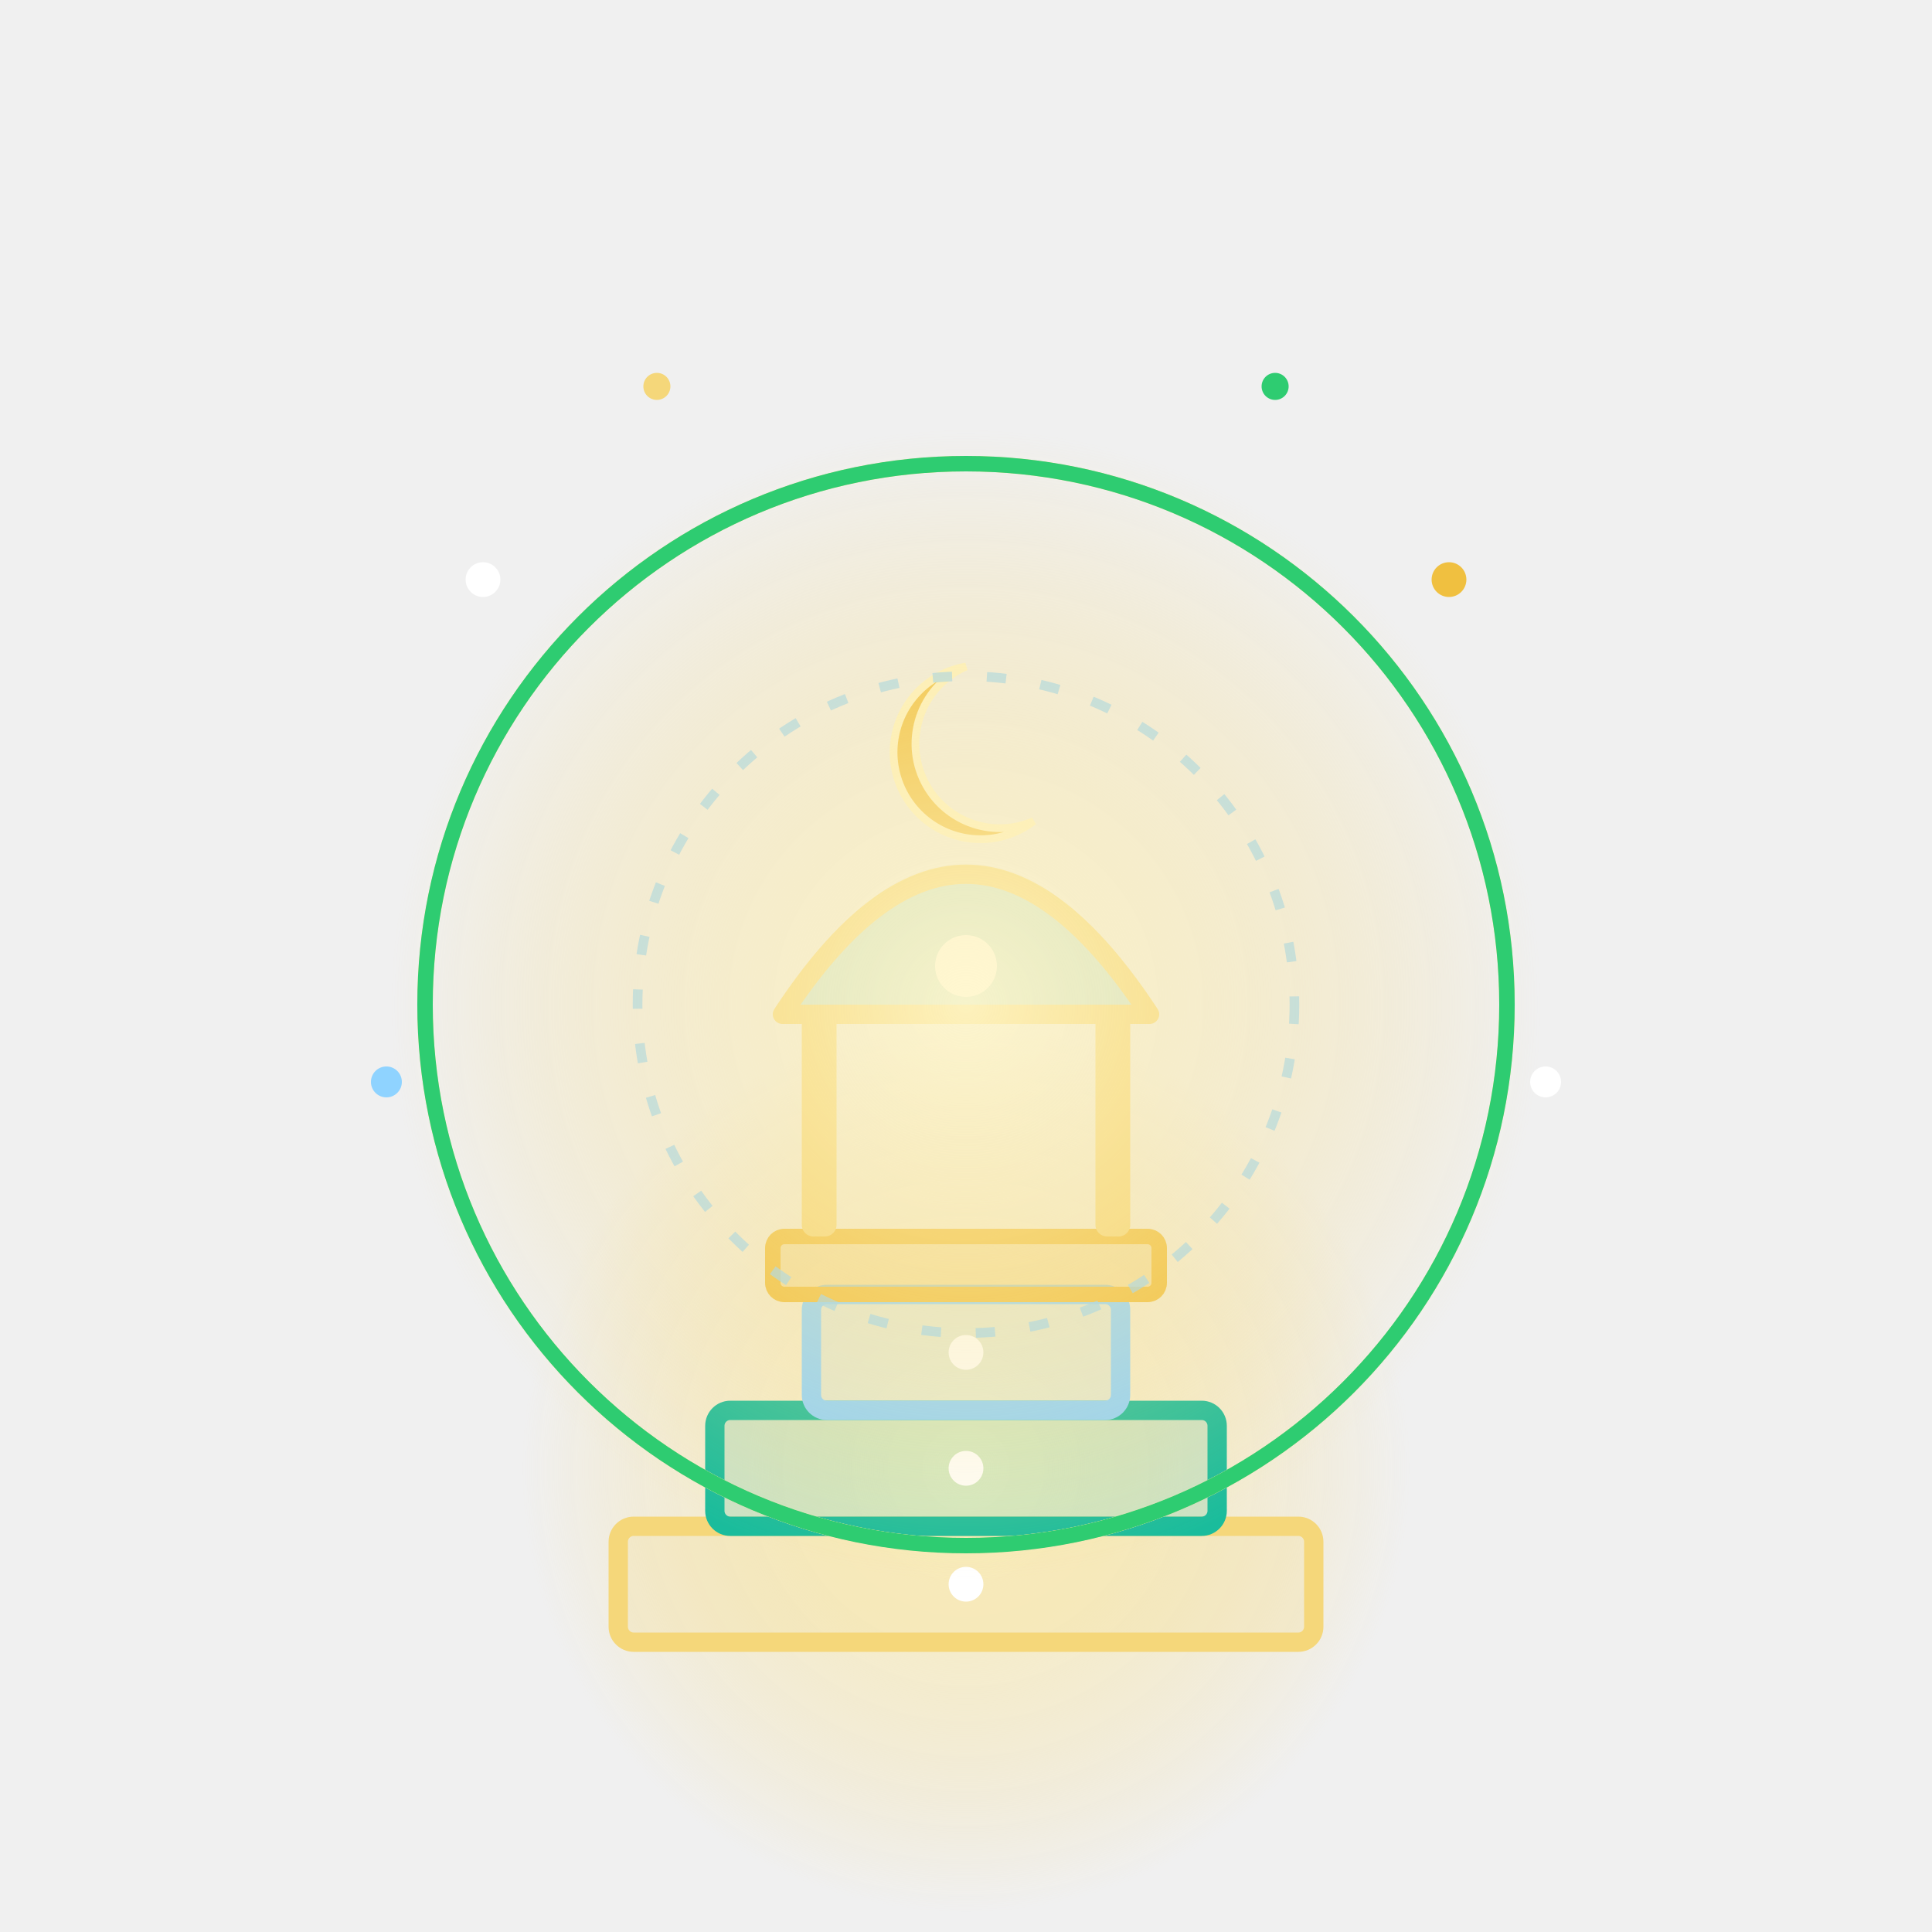
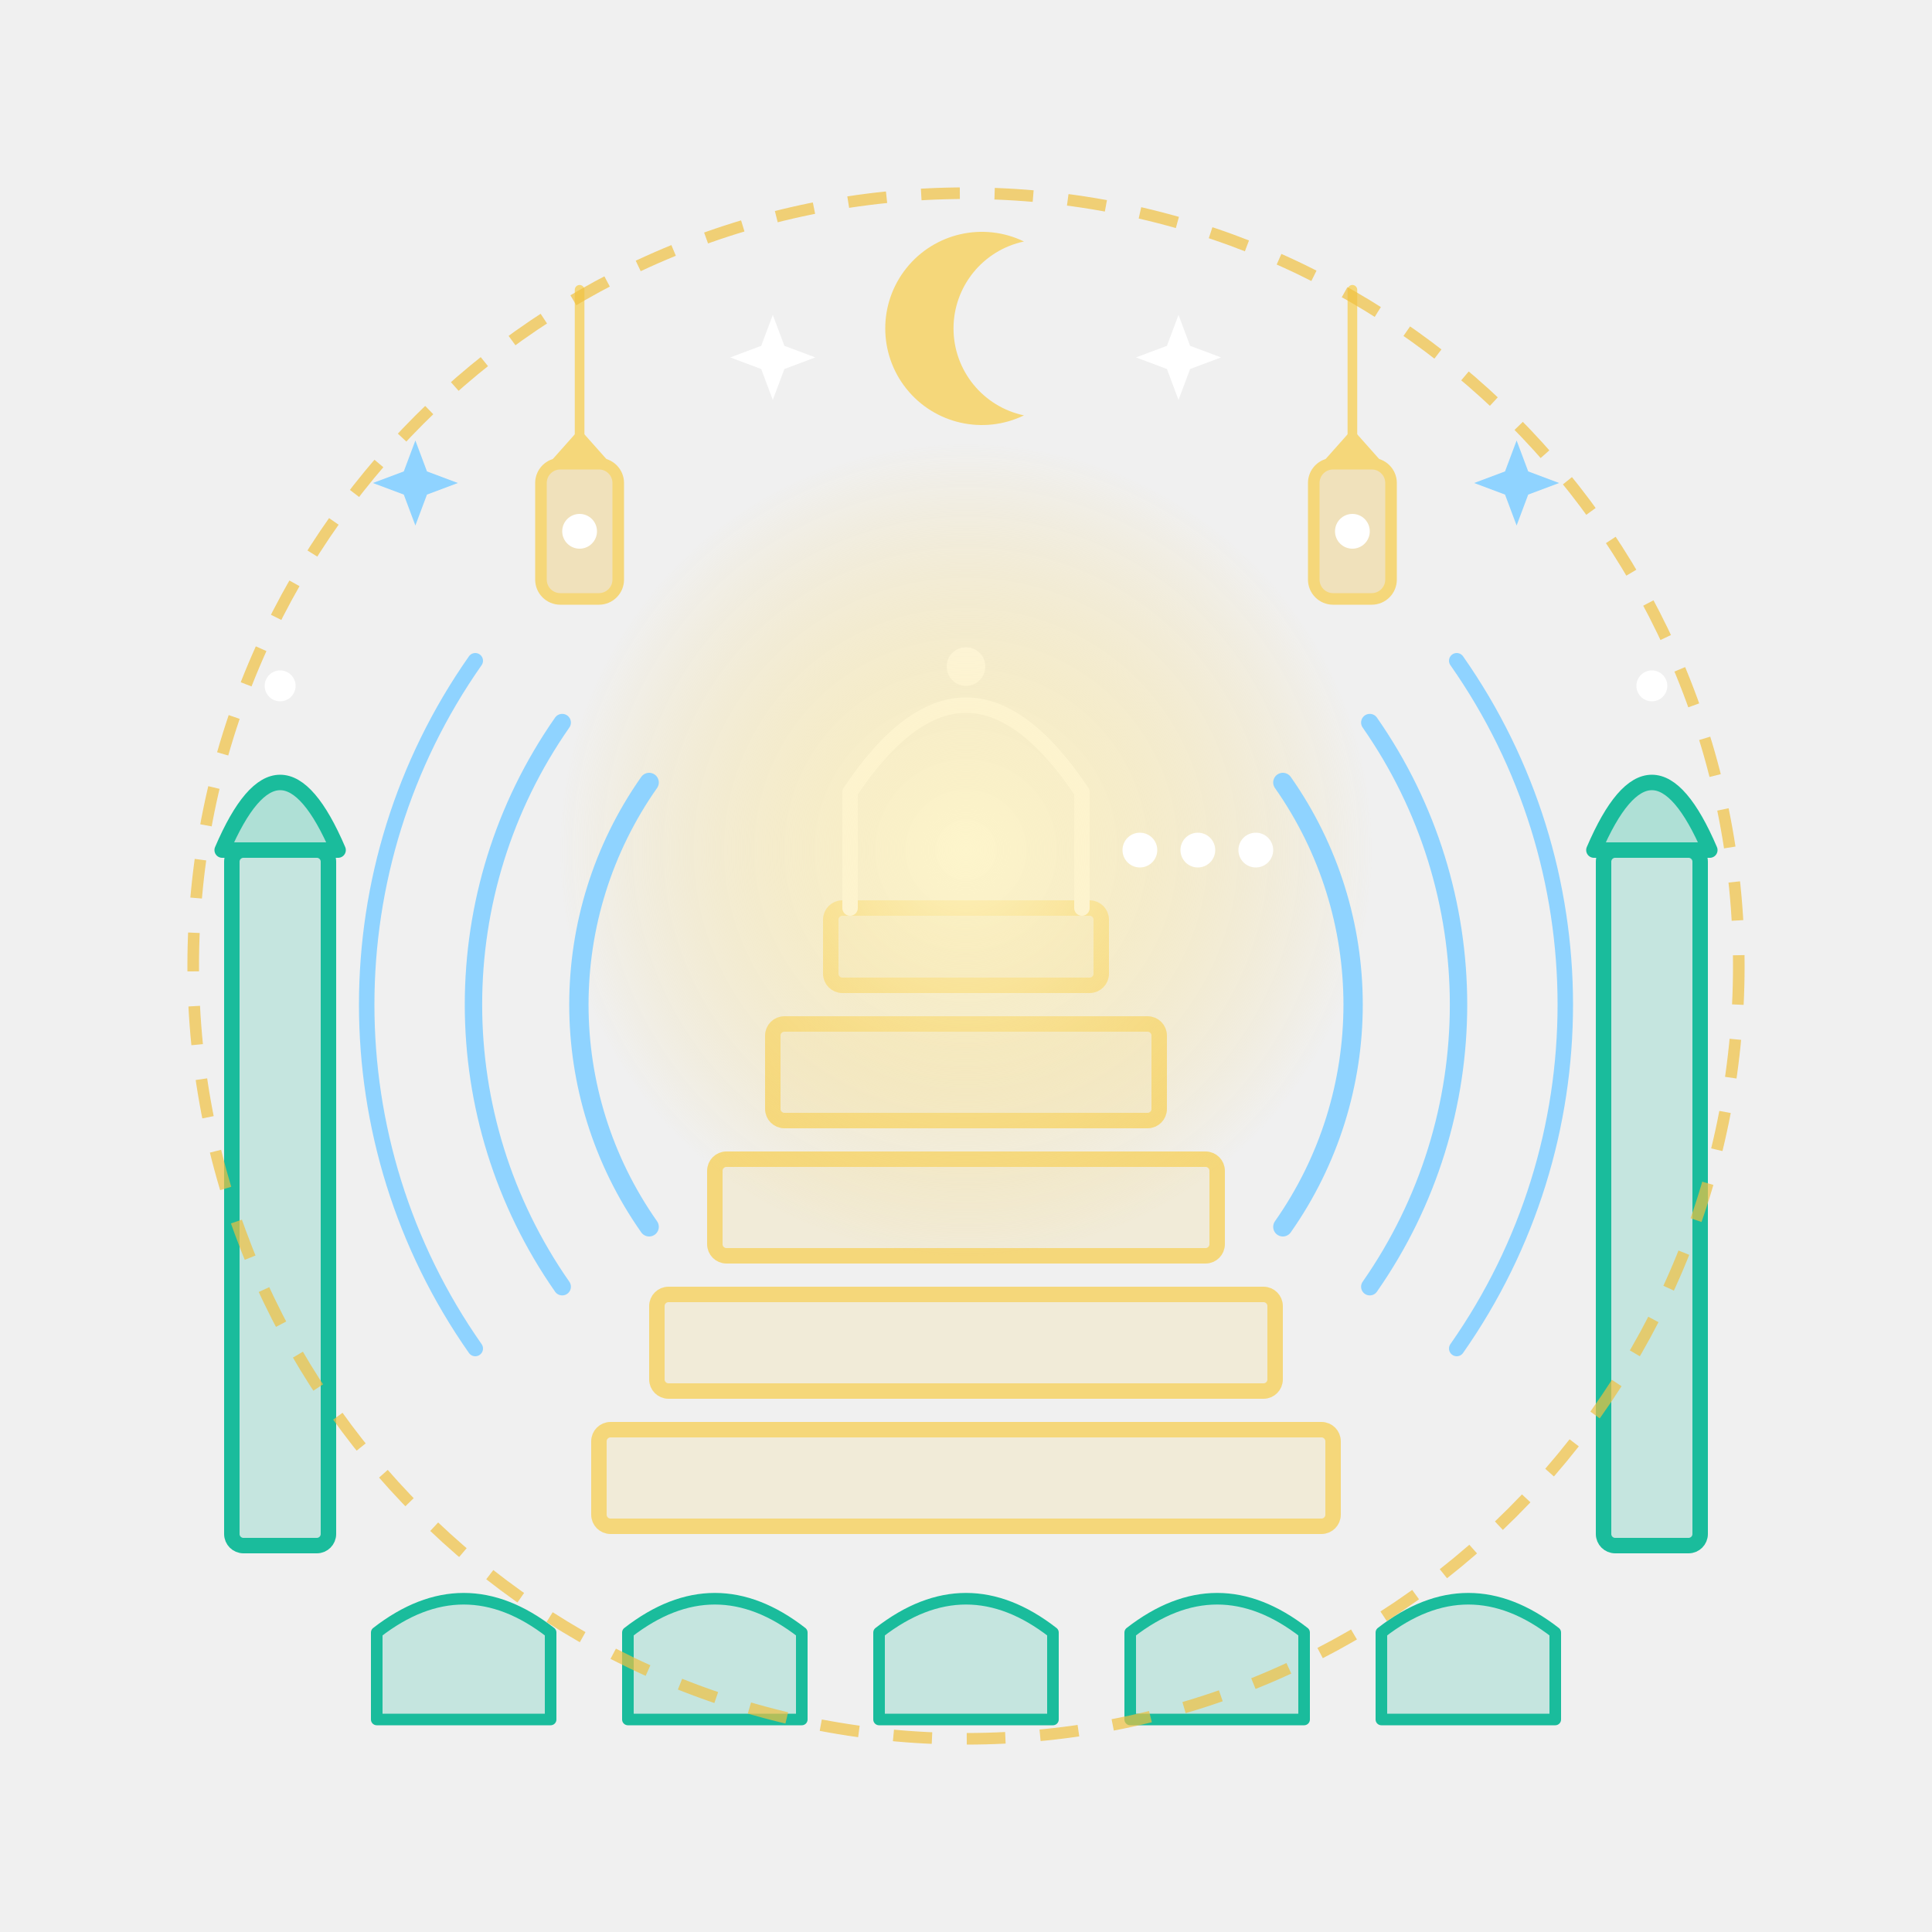
<svg xmlns="http://www.w3.org/2000/svg" viewBox="0 0 1000 1000">
  <defs>
    <radialGradient id="svg2-glow" cx="50%" cy="50%" r="50%">
-       <stop offset="0" stop-color="#fff6c8" stop-opacity="0.85" />
+       <stop offset="0" stop-color="#fff6c8" stop-opacity="0.9" />
      <stop offset="1" stop-color="#f5d77a" stop-opacity="0" />
    </radialGradient>
    <style>
-       /* Stage 1 (0-2s): the minbar steps rise */
+       /* ===== ১০ stage, ৬ সেকেন্ড লুপ: প্রতি stage = ১০% = ০.৬ সেকেন্ড ===== */
+ 
+       /* Stage 1 (0-10%): মিম্বর, সবসময় দৃশ্যমান */
      @keyframes svg2-k1 {
-         0%   { transform: scale(0.65); opacity: 0.7; }
-         30%  { transform: scale(1);    opacity: 1; }
-         90%  { transform: scale(1);    opacity: 1; }
-         100% { transform: scale(0.65); opacity: 0.7; }
+         0%   { transform: scale(0.6); opacity: 0.7; }
+         8%   { transform: scale(1);   opacity: 1; }
+         96%  { transform: scale(1);   opacity: 1; }
+         100% { transform: scale(0.6); opacity: 0.7; }
      }
-       /* Stage 2 (2-4s): pillars, dome and crescent appear */
-       @keyframes svg2-k2 {
-         0%, 30%  { opacity: 0; transform: translateY(40px); }
-         45%, 88% { opacity: 1; transform: translateY(0); }
-         100%     { opacity: 0; transform: translateY(40px); }
+       /* Stage 2..10: নিজের stage-এ ফোটে, ৯৬% থেকে ১০০% এ মিলিয়ে যায় */
+       @keyframes svg2-k2  { 0%, 10% { opacity: 0; } 14%, 96% { opacity: 1; } 100% { opacity: 0; } }
+       @keyframes svg2-k3  { 0%, 20% { opacity: 0; } 24%, 96% { opacity: 1; } 100% { opacity: 0; } }
+       @keyframes svg2-k4  { 0%, 30% { opacity: 0; } 34%, 96% { opacity: 1; } 100% { opacity: 0; } }
+       @keyframes svg2-k5  { 0%, 40% { opacity: 0; } 44%, 96% { opacity: 1; } 100% { opacity: 0; } }
+       @keyframes svg2-k6  { 0%, 50% { opacity: 0; } 54%, 96% { opacity: 1; } 100% { opacity: 0; } }
+       @keyframes svg2-k7  { 0%, 60% { opacity: 0; } 64%, 96% { opacity: 1; } 100% { opacity: 0; } }
+       @keyframes svg2-k8  { 0%, 70% { opacity: 0; } 74%, 96% { opacity: 1; } 100% { opacity: 0; } }
+       @keyframes svg2-k9  { 0%, 80% { opacity: 0; } 84%, 96% { opacity: 1; } 100% { opacity: 0; } }
+       @keyframes svg2-k10 { 0%, 90% { opacity: 0; } 94%, 96% { opacity: 1; } 100% { opacity: 0; } }
+ 
+       /* মিনার নিচ থেকে উঠে আসে (stage 2) */
+       @keyframes svg2-rise {
+         0%, 10% { transform: scaleY(0.2); }
+         20%, 100% { transform: scaleY(1); }
      }
-       /* Stage 3 (4-6s): voice waves and glow spread out */
-       @keyframes svg2-k3 {
-         0%, 63%  { opacity: 0; }
-         78%, 88% { opacity: 1; }
-         100%     { opacity: 0; }
-       }
-       @keyframes svg2-wave {
-         0%   { transform: scale(0.4); opacity: 0; }
-         20%  { opacity: 0.9; }
-         100% { transform: scale(1.5); opacity: 0; }
-       }
-       @keyframes svg2-pulse {
-         0%, 100% { transform: scale(0.9); opacity: 0.55; }
-         50%      { transform: scale(1.1); opacity: 1; }
-       }
-       @keyframes svg2-twinkle {
-         0%, 100% { opacity: 0.2; transform: scale(0.7); }
-         50%      { opacity: 1;   transform: scale(1.2); }
-       }
-       @keyframes svg2-spin { from { transform: rotate(0deg); } to { transform: rotate(360deg); } }

-       .svg2-s1 { animation: svg2-k1 6s ease-in-out infinite; transform-origin: 500px 840px; }
-       .svg2-s2 { animation: svg2-k2 6s ease-in-out infinite; }
-       .svg2-s3 { animation: svg2-k3 6s ease-in-out infinite; }
+       /* বাতি দোলে (stage 3-এর পর থেকে) */
+       @keyframes svg2-sway { 0%, 100% { transform: rotate(-4deg); } 50% { transform: rotate(4deg); } }

-       .svg2-halo1 { animation: svg2-pulse 3s ease-in-out infinite; transform-origin: 500px 760px; }
-       .svg2-moon  { animation: svg2-pulse 3s ease-in-out infinite; transform-origin: 500px 395px; }
-       .svg2-ring  { animation: svg2-spin 6s linear infinite; transform-origin: 500px 520px; }
+       /* শব্দতরঙ্গ ঝিলমিল */
+       @keyframes svg2-wave { 0%, 100% { opacity: 0.45; } 50% { opacity: 1; } }

-       .svg2-halo3 { animation: svg2-pulse 3s ease-in-out infinite; transform-origin: 500px 520px; }
-       .svg2-w1 { animation: svg2-wave 3s ease-out infinite;       transform-origin: 500px 520px; }
-       .svg2-w2 { animation: svg2-wave 3s ease-out infinite -1s;   transform-origin: 500px 520px; }
-       .svg2-w3 { animation: svg2-wave 3s ease-out infinite -2s;   transform-origin: 500px 520px; }
-       .svg2-sp1 { animation: svg2-twinkle 2s ease-in-out infinite;       transform-origin: 250px 300px; }
-       .svg2-sp2 { animation: svg2-twinkle 2s ease-in-out infinite -0.7s; transform-origin: 750px 300px; }
-       .svg2-sp3 { animation: svg2-twinkle 3s ease-in-out infinite -1.4s; transform-origin: 200px 560px; }
-       .svg2-sp4 { animation: svg2-twinkle 3s ease-in-out infinite -0.5s; transform-origin: 800px 560px; }
-       .svg2-sp5 { animation: svg2-twinkle 2s ease-in-out infinite -1.2s; transform-origin: 340px 200px; }
-       .svg2-sp6 { animation: svg2-twinkle 2s ease-in-out infinite -0.3s; transform-origin: 660px 200px; }
+       /* ছোট বাড়তি অ্যানিমেশন (৬ সেকেন্ডে সমান ভাগ হয়) */
+       @keyframes svg2-twinkle { 0%, 100% { opacity: 0.45; } 50% { opacity: 1; } }
+       @keyframes svg2-pulse   { 0%, 100% { opacity: 0.55; } 50% { opacity: 1; } }
+       @keyframes svg2-spin    { from { transform: rotate(0deg); } to { transform: rotate(360deg); } }
+       @keyframes svg2-flow    { 0%, 100% { opacity: 0.2; } 50% { opacity: 1; } }
+ 
+       .svg2-s1  { animation: svg2-k1 6s ease-in-out infinite; transform-origin: 500px 600px; }
+       .svg2-s2  { animation: svg2-k2 6s ease-in-out infinite; }
+       .svg2-s3  { animation: svg2-k3 6s ease-in-out infinite; }
+       .svg2-s4  { animation: svg2-k4 6s ease-in-out infinite; }
+       .svg2-s5  { animation: svg2-k5 6s ease-in-out infinite; }
+       .svg2-s6  { animation: svg2-k6 6s ease-in-out infinite; }
+       .svg2-s7  { animation: svg2-k7 6s ease-in-out infinite; }
+       .svg2-s8  { animation: svg2-k8 6s ease-in-out infinite; }
+       .svg2-s9  { animation: svg2-k9 6s ease-in-out infinite; }
+       .svg2-s10 { animation: svg2-k10 6s ease-in-out infinite; }
+ 
+       .svg2-mL { animation: svg2-rise 6s ease-out infinite; transform-origin: 145px 800px; }
+       .svg2-mR { animation: svg2-rise 6s ease-out infinite; transform-origin: 855px 800px; }
+ 
+       .svg2-lampL { animation: svg2-sway 3s ease-in-out infinite; transform-origin: 300px 150px; }
+       .svg2-lampR { animation: svg2-sway 3s ease-in-out infinite; animation-delay: -1.5s; transform-origin: 700px 150px; }
+ 
+       .svg2-w1 { animation: svg2-wave 3s ease-in-out infinite; }
+       .svg2-w2 { animation: svg2-wave 3s ease-in-out infinite; animation-delay: -1s; }
+       .svg2-w3 { animation: svg2-wave 3s ease-in-out infinite; animation-delay: -2s; }
+ 
+       .svg2-halo  { animation: svg2-pulse 2s ease-in-out infinite; }
+       .svg2-star  { animation: svg2-twinkle 2s ease-in-out infinite; }
+       .svg2-star2 { animation: svg2-twinkle 2s ease-in-out infinite; animation-delay: -1s; }
+       .svg2-ring  { animation: svg2-spin 6s linear infinite; transform-origin: 500px 500px; }
+       .svg2-d1 { animation: svg2-flow 1.5s ease-in-out infinite; animation-delay: 0s; }
+       .svg2-d2 { animation: svg2-flow 1.5s ease-in-out infinite; animation-delay: -0.5s; }
+       .svg2-d3 { animation: svg2-flow 1.5s ease-in-out infinite; animation-delay: -1s; }
    </style>
  </defs>
  <g class="svg2-s1">
-     <circle class="svg2-halo1" cx="500" cy="760" r="230" fill="url(#svg2-glow)" />
-     <rect x="320" y="790" width="360" height="60" rx="8" fill="#f5d77a" fill-opacity="0.2" stroke="#f5d77a" stroke-width="10" />
-     <rect x="370" y="730" width="260" height="60" rx="8" fill="#1abc9c" fill-opacity="0.18" stroke="#1abc9c" stroke-width="10" />
-     <rect x="420" y="670" width="160" height="60" rx="8" fill="#8fd3ff" fill-opacity="0.18" stroke="#8fd3ff" stroke-width="10" />
-     <rect x="400" y="640" width="200" height="30" rx="6" fill="#f0c040" fill-opacity="0.35" stroke="#f0c040" stroke-width="8" />
-     <circle cx="500" cy="820" r="9" fill="#ffffff" />
-     <circle cx="500" cy="760" r="9" fill="#ffffff" />
-     <circle cx="500" cy="700" r="9" fill="#ffffff" />
+     <g fill="#f5d77a" fill-opacity="0.2" stroke="#f5d77a" stroke-width="8" stroke-linejoin="round">
+       <rect x="310" y="740" width="380" height="50" rx="6" />
+       <rect x="340" y="670" width="320" height="50" rx="6" />
+       <rect x="370" y="600" width="260" height="50" rx="6" />
+       <rect x="400" y="530" width="200" height="50" rx="6" />
+       <rect x="430" y="470" width="140" height="40" rx="6" />
+     </g>
+     <path d="M440 470 L440 410 Q500 320 560 410 L560 470" fill="none" stroke="#ffffff" stroke-width="8" stroke-linecap="round" stroke-linejoin="round" />
+     <circle cx="500" cy="345" r="10" fill="#ffffff" />
  </g>
  <g class="svg2-s2">
-     <rect x="415" y="520" width="18" height="120" rx="6" fill="#f5d77a" />
-     <rect x="567" y="520" width="18" height="120" rx="6" fill="#f5d77a" />
-     <path d="M405 525 Q500 380 595 525 Z" fill="#1abc9c" fill-opacity="0.2" stroke="#f5d77a" stroke-width="10" stroke-linejoin="round" />
-     <circle cx="500" cy="500" r="16" fill="#ffffff" />
-     <g class="svg2-moon">
-       <path d="M500 345 A45 45 0 1 0 535 425 A36 36 0 1 1 500 345 Z" fill="#f0c040" stroke="#fff6c8" stroke-width="4" />
+     <g class="svg2-mL">
+       <rect x="120" y="440" width="50" height="360" rx="6" fill="#1abc9c" fill-opacity="0.2" stroke="#1abc9c" stroke-width="8" />
+       <path d="M115 440 Q145 370 175 440 Z" fill="#1abc9c" fill-opacity="0.3" stroke="#1abc9c" stroke-width="8" stroke-linejoin="round" />
+       <circle cx="145" cy="355" r="8" fill="#ffffff" />
    </g>
-     <g class="svg2-ring">
-       <circle cx="500" cy="520" r="170" fill="none" stroke="#8fd3ff" stroke-width="5" stroke-dasharray="10 18" opacity="0.7" />
+     <g class="svg2-mR">
+       <rect x="830" y="440" width="50" height="360" rx="6" fill="#1abc9c" fill-opacity="0.2" stroke="#1abc9c" stroke-width="8" />
+       <path d="M825 440 Q855 370 885 440 Z" fill="#1abc9c" fill-opacity="0.3" stroke="#1abc9c" stroke-width="8" stroke-linejoin="round" />
+       <circle cx="855" cy="355" r="8" fill="#ffffff" />
    </g>
  </g>
  <g class="svg2-s3">
-     <circle class="svg2-halo3" cx="500" cy="520" r="300" fill="url(#svg2-glow)" />
-     <circle class="svg2-w1" cx="500" cy="520" r="280" fill="none" stroke="#ffffff" stroke-width="8" />
-     <circle class="svg2-w2" cx="500" cy="520" r="280" fill="none" stroke="#f5d77a" stroke-width="8" />
-     <circle class="svg2-w3" cx="500" cy="520" r="280" fill="none" stroke="#2ecc71" stroke-width="8" />
-     <circle class="svg2-sp1" cx="250" cy="300" r="9" fill="#ffffff" />
-     <circle class="svg2-sp2" cx="750" cy="300" r="9" fill="#f0c040" />
-     <circle class="svg2-sp3" cx="200" cy="560" r="8" fill="#8fd3ff" />
-     <circle class="svg2-sp4" cx="800" cy="560" r="8" fill="#ffffff" />
-     <circle class="svg2-sp5" cx="340" cy="200" r="7" fill="#f5d77a" />
-     <circle class="svg2-sp6" cx="660" cy="200" r="7" fill="#2ecc71" />
+     <g class="svg2-lampL">
+       <line x1="300" y1="150" x2="300" y2="240" stroke="#f5d77a" stroke-width="5" stroke-linecap="round" />
+       <path d="M284 240 L316 240 L300 222 Z" fill="#f5d77a" />
+       <rect x="280" y="240" width="40" height="70" rx="10" fill="#f0c040" fill-opacity="0.3" stroke="#f5d77a" stroke-width="6" />
+       <circle cx="300" cy="275" r="9" fill="#ffffff" />
+     </g>
+     <g class="svg2-lampR">
+       <line x1="700" y1="150" x2="700" y2="240" stroke="#f5d77a" stroke-width="5" stroke-linecap="round" />
+       <path d="M684 240 L716 240 L700 222 Z" fill="#f5d77a" />
+       <rect x="680" y="240" width="40" height="70" rx="10" fill="#f0c040" fill-opacity="0.3" stroke="#f5d77a" stroke-width="6" />
+       <circle cx="700" cy="275" r="9" fill="#ffffff" />
+     </g>
+   </g>
+   <g class="svg2-s4">
+     <circle class="svg2-halo" cx="500" cy="440" r="210" fill="url(#svg2-glow)" />
+   </g>
+   <g class="svg2-s5">
+     <g fill="none" stroke="#8fd3ff" stroke-width="10" stroke-linecap="round">
+       <path class="svg2-w1" d="M664 405 A200 200 0 0 1 664 635" />
+       <path class="svg2-w1" d="M336 635 A200 200 0 0 1 336 405" />
+     </g>
+   </g>
+   <g class="svg2-s6">
+     <g fill="none" stroke="#8fd3ff" stroke-width="9" stroke-linecap="round">
+       <path class="svg2-w2" d="M709 374 A255 255 0 0 1 709 666" />
+       <path class="svg2-w2" d="M291 666 A255 255 0 0 1 291 374" />
+     </g>
+   </g>
+   <g class="svg2-s7">
+     <g fill="none" stroke="#8fd3ff" stroke-width="8" stroke-linecap="round">
+       <path class="svg2-w3" d="M754 342 A310 310 0 0 1 754 698" />
+       <path class="svg2-w3" d="M246 698 A310 310 0 0 1 246 342" />
+     </g>
+   </g>
+   <g class="svg2-s8">
+     <g fill="#1abc9c" fill-opacity="0.2" stroke="#1abc9c" stroke-width="6" stroke-linejoin="round">
+       <path d="M195 890 L195 845 Q240 810 285 845 L285 890 Z" />
+       <path d="M325 890 L325 845 Q370 810 415 845 L415 890 Z" />
+       <path d="M455 890 L455 845 Q500 810 545 845 L545 890 Z" />
+       <path d="M585 890 L585 845 Q630 810 675 845 L675 890 Z" />
+       <path d="M715 890 L715 845 Q760 810 805 845 L805 890 Z" />
+     </g>
+   </g>
+   <g class="svg2-s9">
+     <path d="M530 125 A50 50 0 1 0 530 215 A46 46 0 0 1 530 125 Z" fill="#f5d77a" />
+     <path class="svg2-star" d="M400 163 L406 179 L422 185 L406 191 L400 207 L394 191 L378 185 L394 179 Z" fill="#ffffff" />
+     <path class="svg2-star2" d="M610 163 L616 179 L632 185 L616 191 L610 207 L604 191 L588 185 L604 179 Z" fill="#ffffff" />
+     <path class="svg2-star2" d="M215 228 L221 244 L237 250 L221 256 L215 272 L209 256 L193 250 L209 244 Z" fill="#8fd3ff" />
+     <path class="svg2-star" d="M785 228 L791 244 L807 250 L791 256 L785 272 L779 256 L763 250 L779 244 Z" fill="#8fd3ff" />
+   </g>
+   <g class="svg2-s10">
+     <circle class="svg2-ring" cx="500" cy="500" r="400" fill="none" stroke="#f0c040" stroke-width="6" stroke-dasharray="20 18" opacity="0.7" />
+     <circle class="svg2-d1" cx="590" cy="440" r="9" fill="#ffffff" />
+     <circle class="svg2-d2" cx="620" cy="440" r="9" fill="#ffffff" />
+     <circle class="svg2-d3" cx="650" cy="440" r="9" fill="#ffffff" />
  </g>
</svg>
